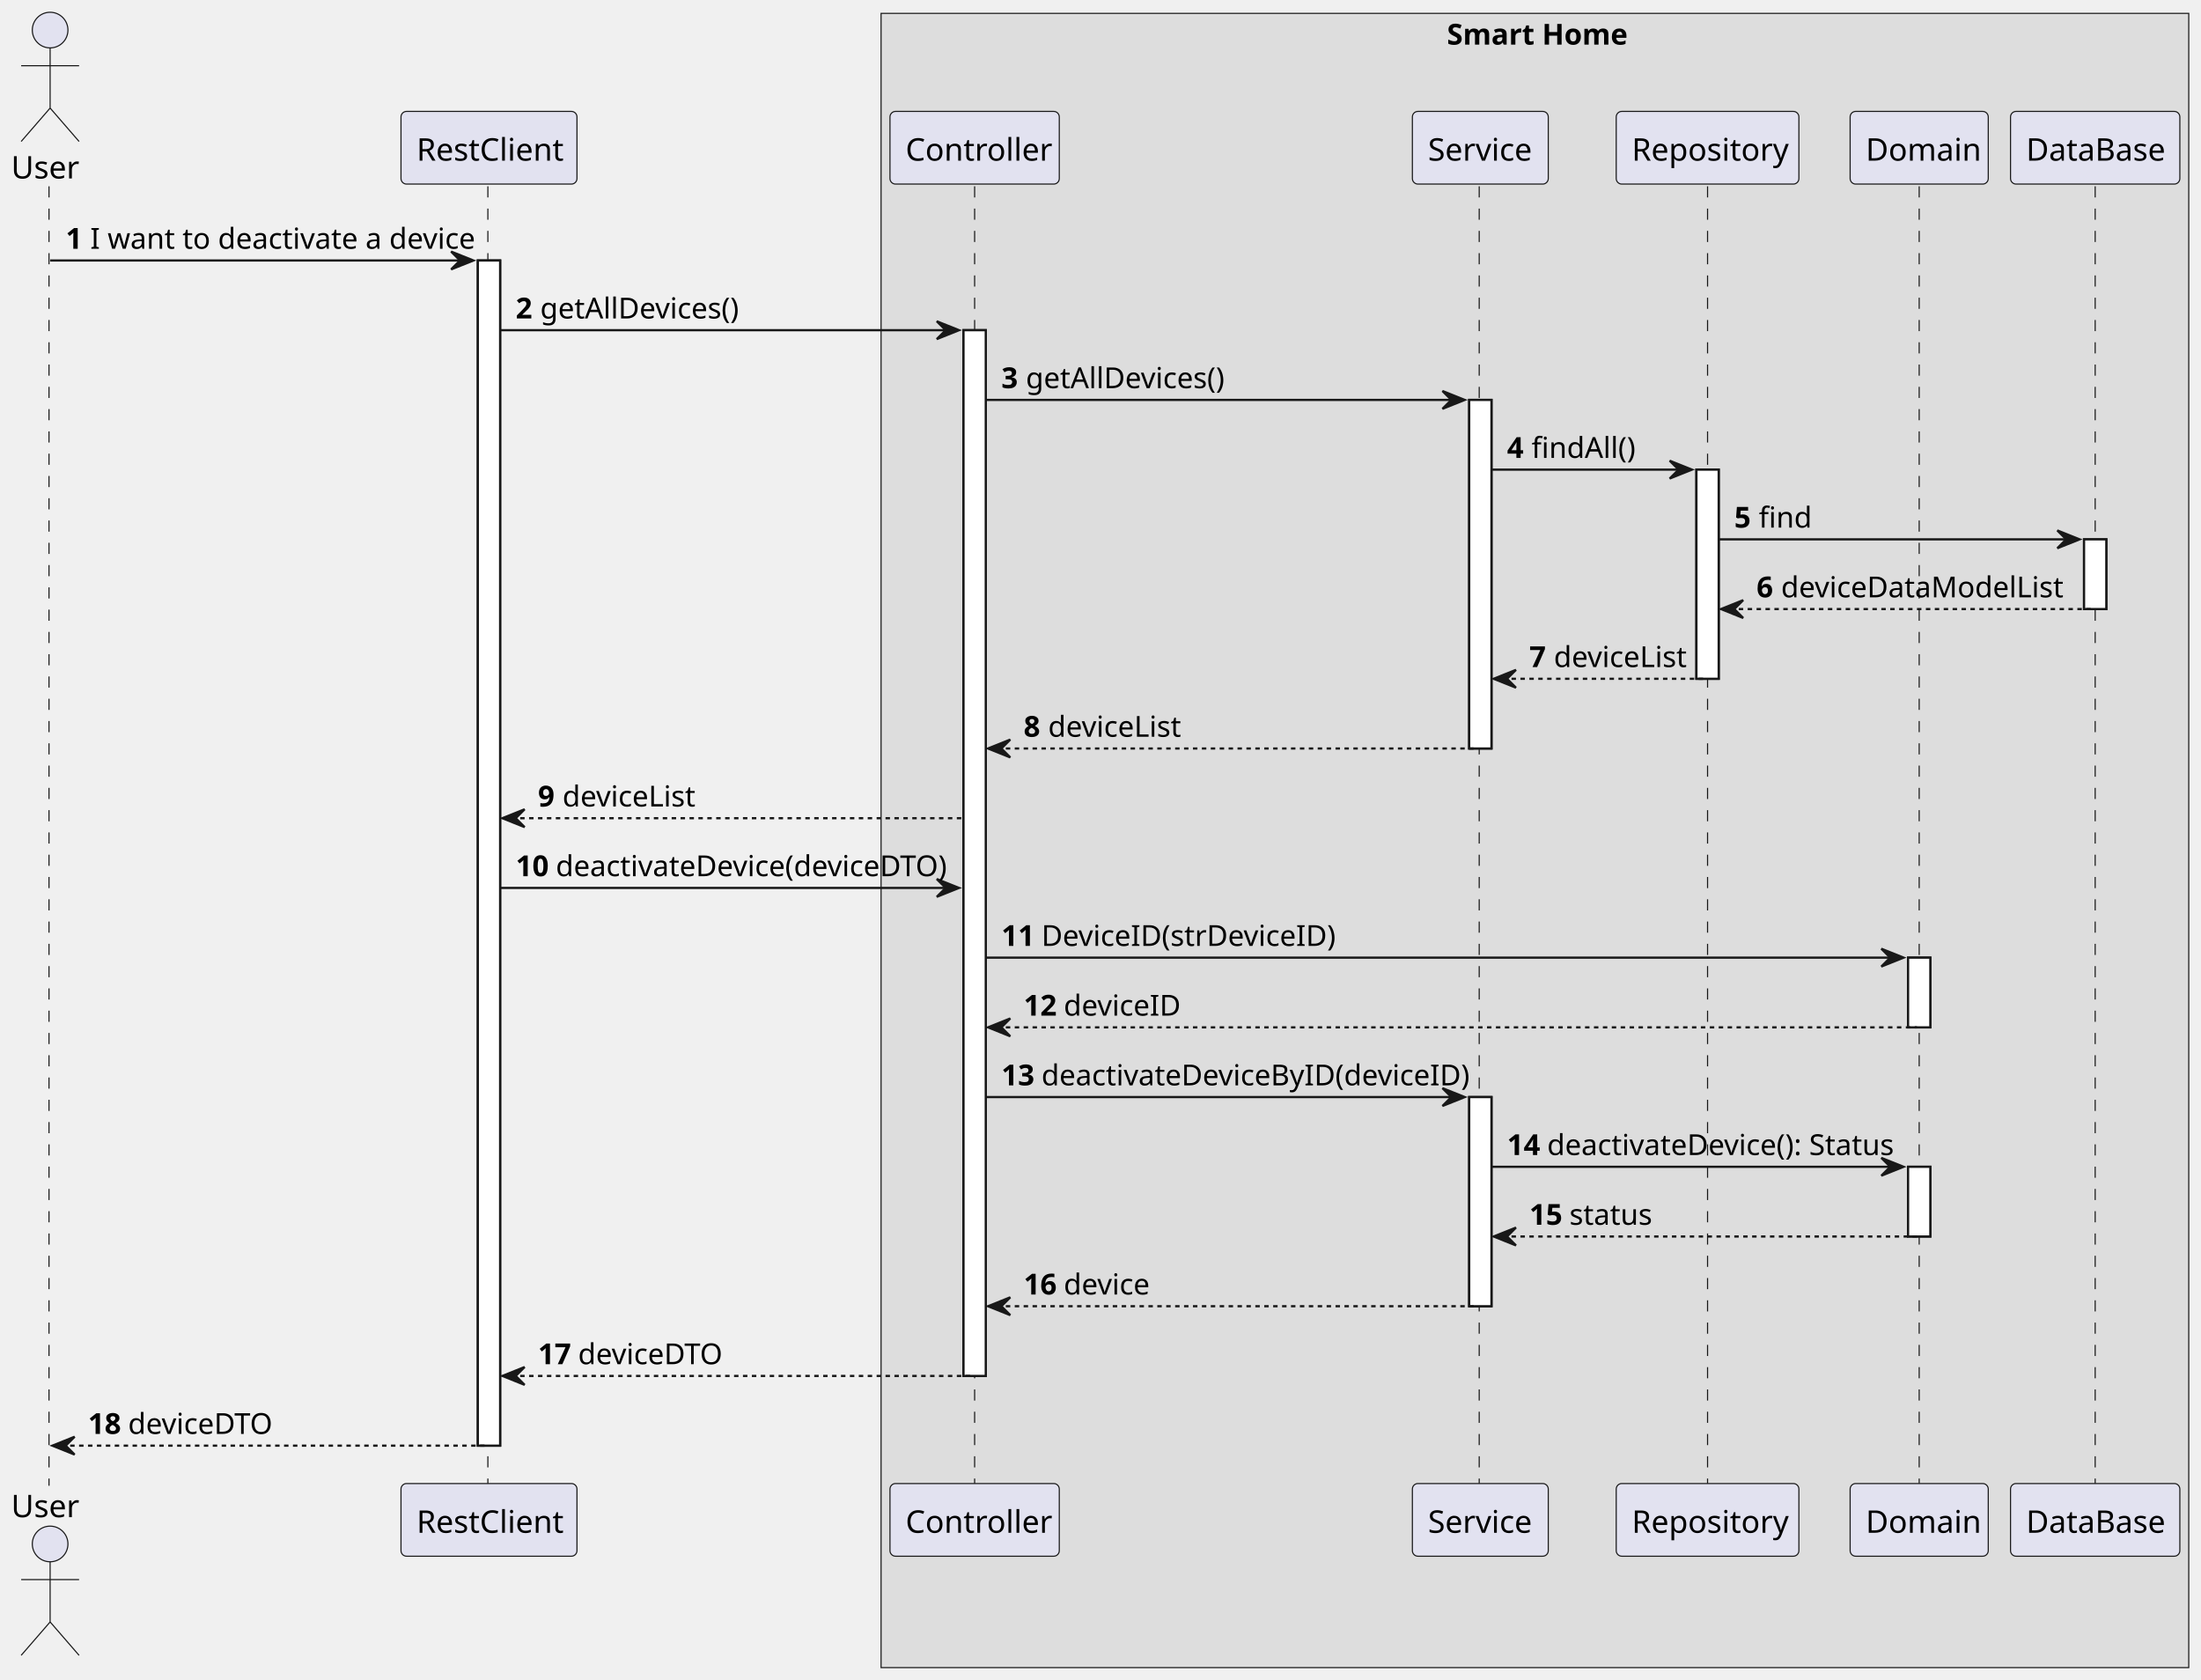
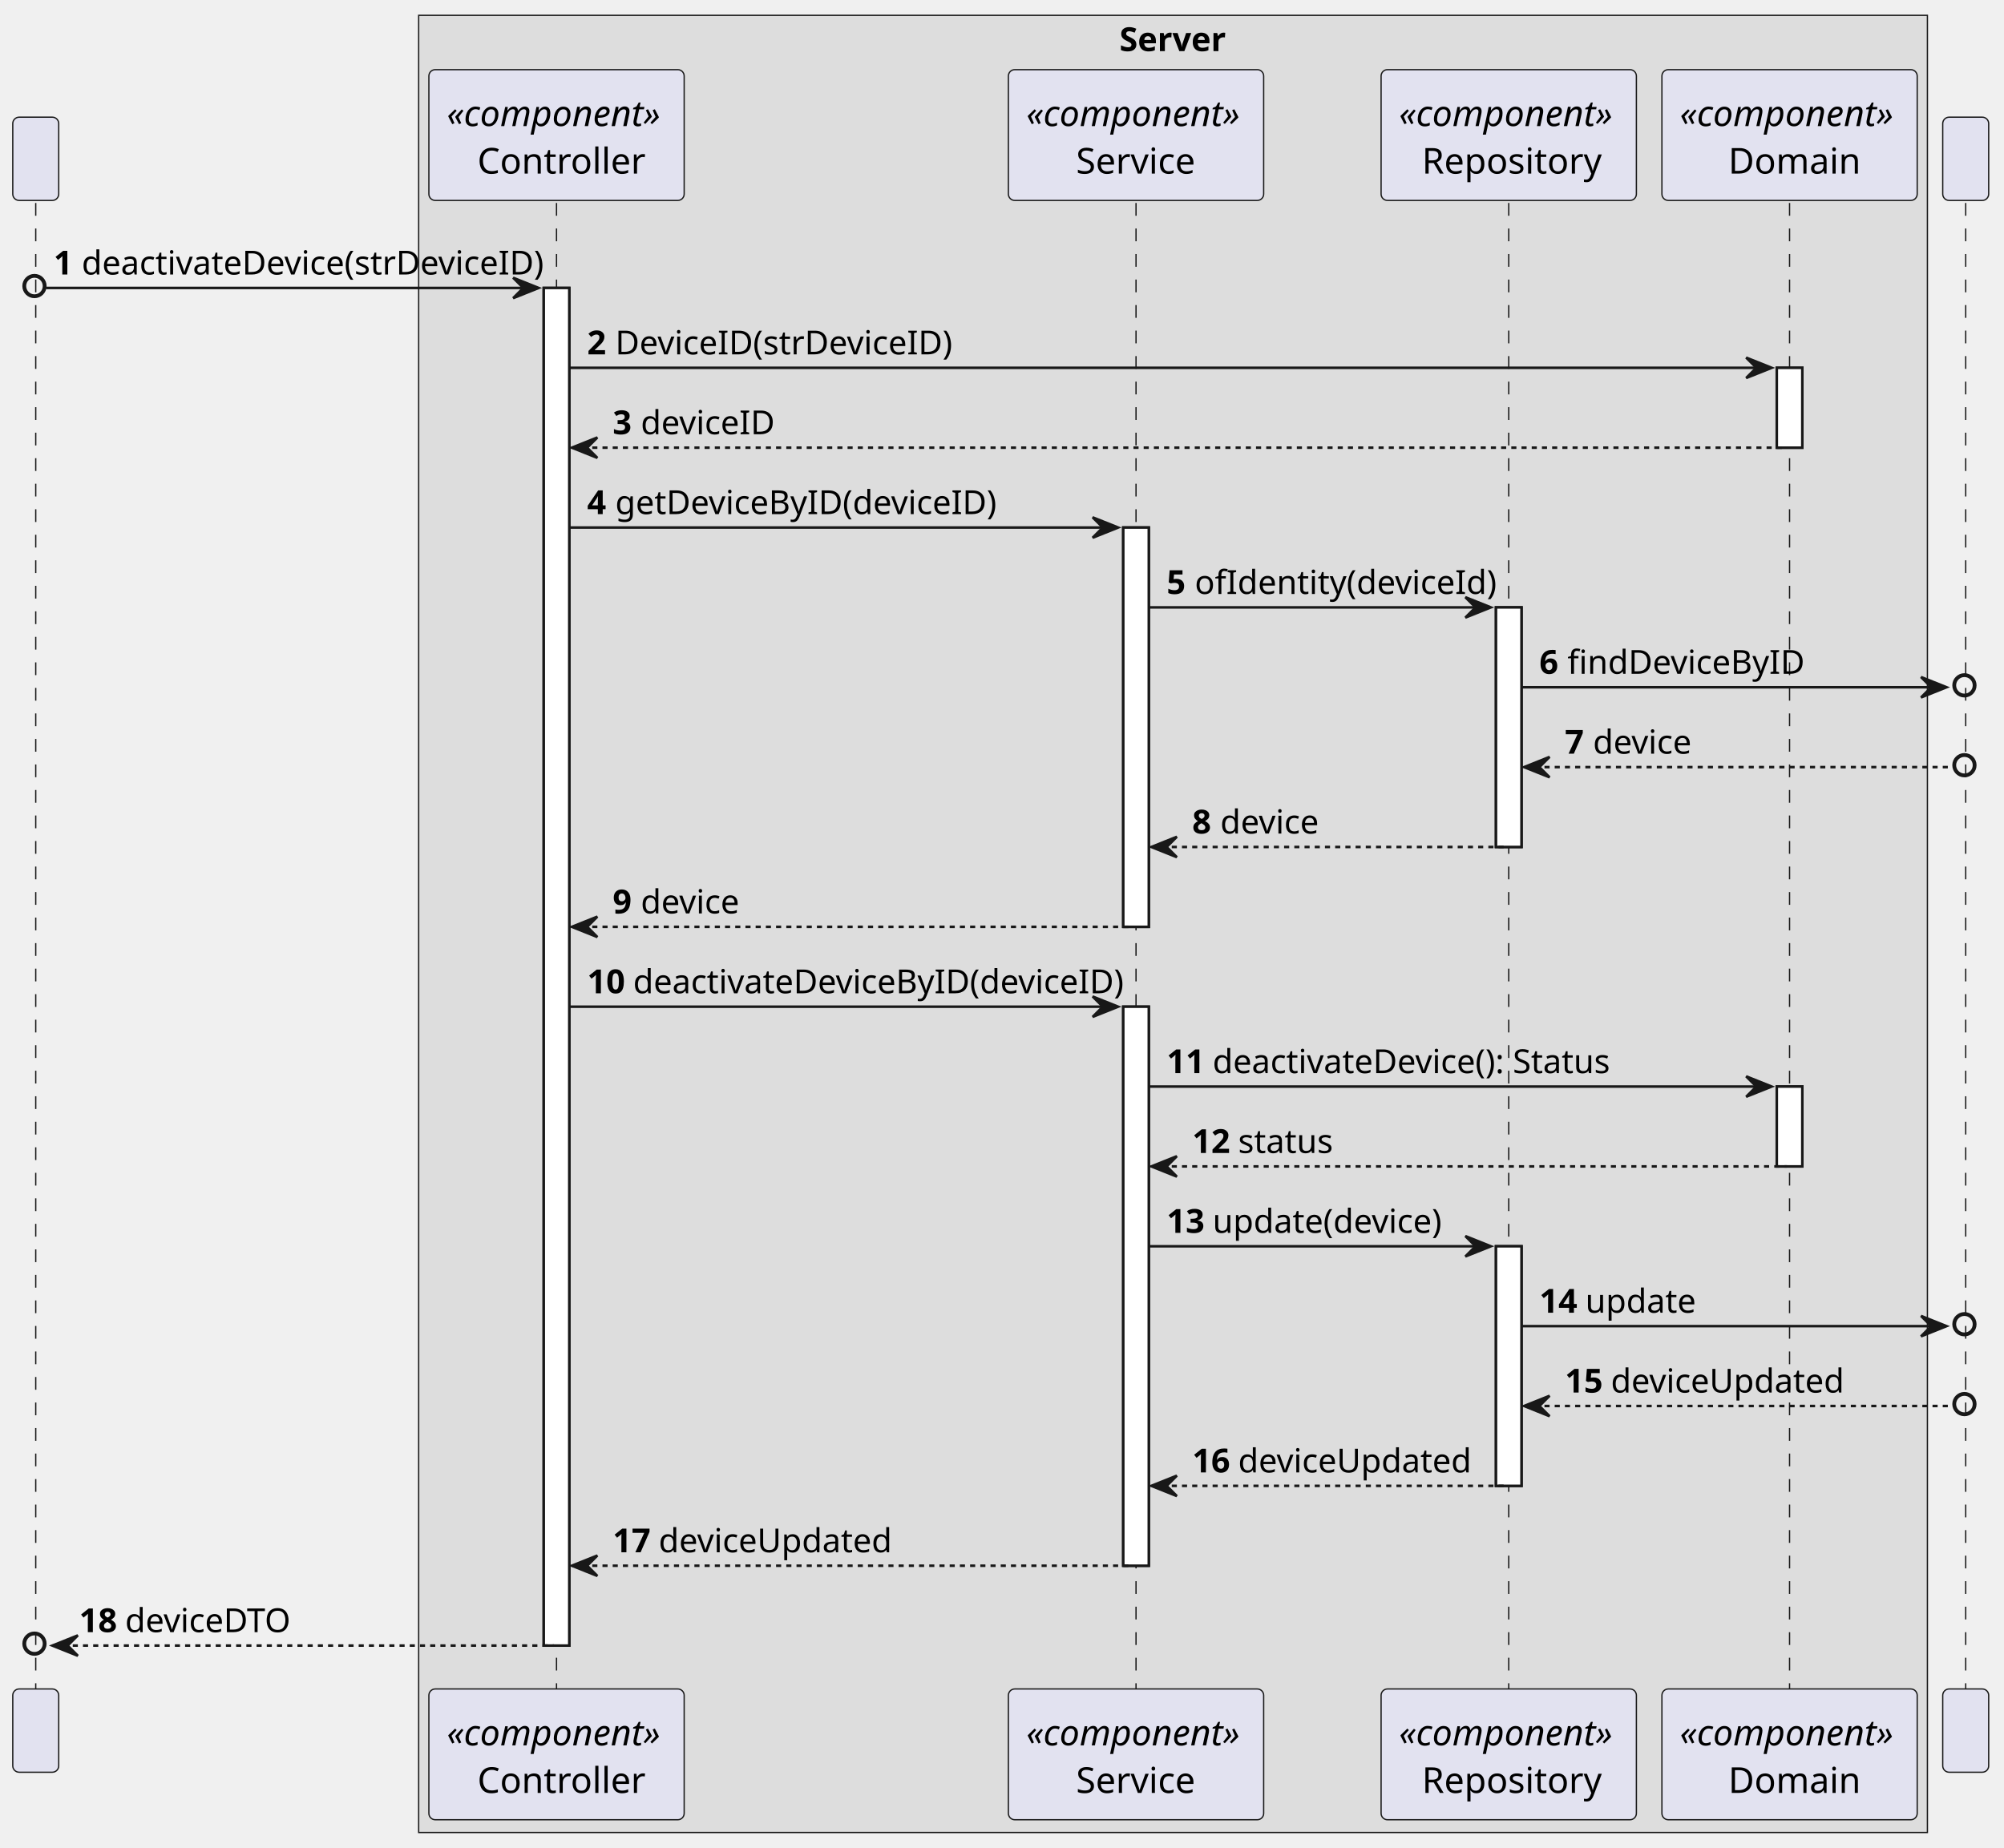
- <svg xmlns="http://www.w3.org/2000/svg" contentStyleType="text/css" height="754px" preserveAspectRatio="none" style="width:988px;height:754px;background:#FFFFFF;" version="1.1" viewBox="0 0 988 754" width="988px" zoomAndPan="magnify">
+ <svg xmlns="http://www.w3.org/2000/svg" contentStyleType="text/css" height="724px" preserveAspectRatio="none" style="width:785px;height:724px;background:#FFFFFF;" version="1.1" viewBox="0 0 785 724" width="785px" zoomAndPan="magnify">
  <defs />
  <g>
-     <rect fill="#DDDDDD" height="742.481" style="stroke:#181818;stroke-width:0.5;" width="587" x="395.5" y="6" />
-     <text fill="#000000" font-family="sans-serif" font-size="13" font-weight="bold" lengthAdjust="spacing" textLength="79" x="649.5" y="20.028">Smart Home
-         </text>
-     <rect fill="#FFFFFF" height="531.947" style="stroke:#181818;stroke-width:1.0;" width="10" x="214.5" y="116.912" />
-     <rect fill="#FFFFFF" height="469.365" style="stroke:#181818;stroke-width:1.0;" width="10" x="432.5" y="148.203" />
-     <rect fill="#FFFFFF" height="156.455" style="stroke:#181818;stroke-width:1.0;" width="10" x="659.5" y="179.494" />
-     <rect fill="#FFFFFF" height="93.873" style="stroke:#181818;stroke-width:1.0;" width="10" x="659.5" y="492.404" />
-     <rect fill="#FFFFFF" height="93.873" style="stroke:#181818;stroke-width:1.0;" width="10" x="761.5" y="210.785" />
-     <rect fill="#FFFFFF" height="31.291" style="stroke:#181818;stroke-width:1.0;" width="10" x="856.5" y="429.822" />
-     <rect fill="#FFFFFF" height="31.291" style="stroke:#181818;stroke-width:1.0;" width="10" x="856.5" y="523.695" />
-     <rect fill="#FFFFFF" height="31.291" style="stroke:#181818;stroke-width:1.0;" width="10" x="935.5" y="242.076" />
-     <line style="stroke:#181818;stroke-width:0.5;stroke-dasharray:5.0,5.0;" x1="22" x2="22" y1="83.621" y2="666.859" />
-     <line style="stroke:#181818;stroke-width:0.5;stroke-dasharray:5.0,5.0;" x1="219" x2="219" y1="83.621" y2="666.859" />
-     <line style="stroke:#181818;stroke-width:0.5;stroke-dasharray:5.0,5.0;" x1="437.5" x2="437.5" y1="83.621" y2="666.859" />
-     <line style="stroke:#181818;stroke-width:0.5;stroke-dasharray:5.0,5.0;" x1="664" x2="664" y1="83.621" y2="666.859" />
-     <line style="stroke:#181818;stroke-width:0.5;stroke-dasharray:5.0,5.0;" x1="766.5" x2="766.5" y1="83.621" y2="666.859" />
-     <line style="stroke:#181818;stroke-width:0.5;stroke-dasharray:5.0,5.0;" x1="861.5" x2="861.5" y1="83.621" y2="666.859" />
-     <line style="stroke:#181818;stroke-width:0.5;stroke-dasharray:5.0,5.0;" x1="940.5" x2="940.5" y1="83.621" y2="666.859" />
-     <text fill="#000000" font-family="sans-serif" font-size="14" lengthAdjust="spacing" textLength="29" x="5" y="80.107">User
-         </text>
-     <ellipse cx="22.5" cy="13.5" fill="#E2E2F0" rx="8" ry="8" style="stroke:#181818;stroke-width:0.5;" />
-     <path d="M22.5,21.5 L22.5,48.5 M9.5,29.5 L35.5,29.5 M22.5,48.5 L9.5,63.5 M22.5,48.5 L35.5,63.5 " fill="none" style="stroke:#181818;stroke-width:0.5;" />
-     <text fill="#000000" font-family="sans-serif" font-size="14" lengthAdjust="spacing" textLength="29" x="5" y="680.967">User
-         </text>
-     <ellipse cx="22.5" cy="692.981" fill="#E2E2F0" rx="8" ry="8" style="stroke:#181818;stroke-width:0.5;" />
-     <path d="M22.5,700.981 L22.5,727.981 M9.5,708.981 L35.5,708.981 M22.5,727.981 L9.5,742.981 M22.5,727.981 L35.5,742.981 " fill="none" style="stroke:#181818;stroke-width:0.5;" />
-     <rect fill="#E2E2F0" height="32.621" rx="2.5" ry="2.5" style="stroke:#181818;stroke-width:0.5;" width="79" x="180" y="50" />
-     <text fill="#000000" font-family="sans-serif" font-size="14" lengthAdjust="spacing" textLength="65" x="187" y="72.107">RestClient
-         </text>
-     <rect fill="#E2E2F0" height="32.621" rx="2.5" ry="2.5" style="stroke:#181818;stroke-width:0.5;" width="79" x="180" y="665.859" />
-     <text fill="#000000" font-family="sans-serif" font-size="14" lengthAdjust="spacing" textLength="65" x="187" y="687.967">RestClient
-         </text>
-     <rect fill="#E2E2F0" height="32.621" rx="2.5" ry="2.5" style="stroke:#181818;stroke-width:0.5;" width="76" x="399.5" y="50" />
-     <text fill="#000000" font-family="sans-serif" font-size="14" lengthAdjust="spacing" textLength="62" x="406.5" y="72.107">Controller
-         </text>
-     <rect fill="#E2E2F0" height="32.621" rx="2.5" ry="2.5" style="stroke:#181818;stroke-width:0.5;" width="76" x="399.5" y="665.859" />
-     <text fill="#000000" font-family="sans-serif" font-size="14" lengthAdjust="spacing" textLength="62" x="406.5" y="687.967">Controller
-         </text>
-     <rect fill="#E2E2F0" height="32.621" rx="2.5" ry="2.5" style="stroke:#181818;stroke-width:0.5;" width="61" x="634" y="50" />
-     <text fill="#000000" font-family="sans-serif" font-size="14" lengthAdjust="spacing" textLength="47" x="641" y="72.107">Service
-         </text>
-     <rect fill="#E2E2F0" height="32.621" rx="2.5" ry="2.5" style="stroke:#181818;stroke-width:0.5;" width="61" x="634" y="665.859" />
-     <text fill="#000000" font-family="sans-serif" font-size="14" lengthAdjust="spacing" textLength="47" x="641" y="687.967">Service
-         </text>
-     <rect fill="#E2E2F0" height="32.621" rx="2.5" ry="2.5" style="stroke:#181818;stroke-width:0.5;" width="82" x="725.5" y="50" />
-     <text fill="#000000" font-family="sans-serif" font-size="14" lengthAdjust="spacing" textLength="68" x="732.5" y="72.107">Repository
-         </text>
-     <rect fill="#E2E2F0" height="32.621" rx="2.5" ry="2.5" style="stroke:#181818;stroke-width:0.5;" width="82" x="725.5" y="665.859" />
-     <text fill="#000000" font-family="sans-serif" font-size="14" lengthAdjust="spacing" textLength="68" x="732.5" y="687.967">Repository
-         </text>
-     <rect fill="#E2E2F0" height="32.621" rx="2.5" ry="2.5" style="stroke:#181818;stroke-width:0.5;" width="62" x="830.5" y="50" />
-     <text fill="#000000" font-family="sans-serif" font-size="14" lengthAdjust="spacing" textLength="48" x="837.5" y="72.107">Domain
-         </text>
-     <rect fill="#E2E2F0" height="32.621" rx="2.5" ry="2.5" style="stroke:#181818;stroke-width:0.5;" width="62" x="830.5" y="665.859" />
-     <text fill="#000000" font-family="sans-serif" font-size="14" lengthAdjust="spacing" textLength="48" x="837.5" y="687.967">Domain
-         </text>
-     <rect fill="#E2E2F0" height="32.621" rx="2.5" ry="2.5" style="stroke:#181818;stroke-width:0.5;" width="76" x="902.5" y="50" />
-     <text fill="#000000" font-family="sans-serif" font-size="14" lengthAdjust="spacing" textLength="62" x="909.5" y="72.107">DataBase
-         </text>
-     <rect fill="#E2E2F0" height="32.621" rx="2.5" ry="2.5" style="stroke:#181818;stroke-width:0.5;" width="76" x="902.5" y="665.859" />
-     <text fill="#000000" font-family="sans-serif" font-size="14" lengthAdjust="spacing" textLength="62" x="909.5" y="687.967">DataBase
-         </text>
-     <rect fill="#FFFFFF" height="531.947" style="stroke:#181818;stroke-width:1.0;" width="10" x="214.5" y="116.912" />
-     <rect fill="#FFFFFF" height="469.365" style="stroke:#181818;stroke-width:1.0;" width="10" x="432.5" y="148.203" />
-     <rect fill="#FFFFFF" height="156.455" style="stroke:#181818;stroke-width:1.0;" width="10" x="659.5" y="179.494" />
-     <rect fill="#FFFFFF" height="93.873" style="stroke:#181818;stroke-width:1.0;" width="10" x="659.5" y="492.404" />
-     <rect fill="#FFFFFF" height="93.873" style="stroke:#181818;stroke-width:1.0;" width="10" x="761.5" y="210.785" />
-     <rect fill="#FFFFFF" height="31.291" style="stroke:#181818;stroke-width:1.0;" width="10" x="856.5" y="429.822" />
-     <rect fill="#FFFFFF" height="31.291" style="stroke:#181818;stroke-width:1.0;" width="10" x="856.5" y="523.695" />
-     <rect fill="#FFFFFF" height="31.291" style="stroke:#181818;stroke-width:1.0;" width="10" x="935.5" y="242.076" />
-     <polygon fill="#181818" points="202.5,112.912,212.5,116.912,202.5,120.912,206.5,116.912" style="stroke:#181818;stroke-width:1.0;" />
-     <line style="stroke:#181818;stroke-width:1.0;" x1="22.5" x2="208.5" y1="116.912" y2="116.912" />
-     <text fill="#000000" font-family="sans-serif" font-size="13" font-weight="bold" lengthAdjust="spacing" textLength="7" x="29.5" y="111.649">1
-         </text>
-     <text fill="#000000" font-family="sans-serif" font-size="13" lengthAdjust="spacing" textLength="162" x="40.5" y="111.649">I want to deactivate a device
-         </text>
-     <polygon fill="#181818" points="420.5,144.203,430.5,148.203,420.5,152.203,424.5,148.203" style="stroke:#181818;stroke-width:1.0;" />
-     <line style="stroke:#181818;stroke-width:1.0;" x1="224.5" x2="426.5" y1="148.203" y2="148.203" />
-     <text fill="#000000" font-family="sans-serif" font-size="13" font-weight="bold" lengthAdjust="spacing" textLength="7" x="231.5" y="142.94">2
-         </text>
-     <text fill="#000000" font-family="sans-serif" font-size="13" lengthAdjust="spacing" textLength="86" x="242.5" y="142.94">getAllDevices()
-         </text>
-     <polygon fill="#181818" points="647.5,175.494,657.5,179.494,647.5,183.494,651.5,179.494" style="stroke:#181818;stroke-width:1.0;" />
-     <line style="stroke:#181818;stroke-width:1.0;" x1="442.5" x2="653.5" y1="179.494" y2="179.494" />
-     <text fill="#000000" font-family="sans-serif" font-size="13" font-weight="bold" lengthAdjust="spacing" textLength="7" x="449.5" y="174.231">3
-         </text>
-     <text fill="#000000" font-family="sans-serif" font-size="13" lengthAdjust="spacing" textLength="86" x="460.5" y="174.231">getAllDevices()
-         </text>
-     <polygon fill="#181818" points="749.5,206.785,759.5,210.785,749.5,214.785,753.5,210.785" style="stroke:#181818;stroke-width:1.0;" />
-     <line style="stroke:#181818;stroke-width:1.0;" x1="669.5" x2="755.5" y1="210.785" y2="210.785" />
-     <text fill="#000000" font-family="sans-serif" font-size="13" font-weight="bold" lengthAdjust="spacing" textLength="7" x="676.5" y="205.523">4
-         </text>
-     <text fill="#000000" font-family="sans-serif" font-size="13" lengthAdjust="spacing" textLength="43" x="687.5" y="205.523">findAll()
-         </text>
-     <polygon fill="#181818" points="923.5,238.076,933.5,242.076,923.5,246.076,927.5,242.076" style="stroke:#181818;stroke-width:1.0;" />
-     <line style="stroke:#181818;stroke-width:1.0;" x1="771.5" x2="929.5" y1="242.076" y2="242.076" />
-     <text fill="#000000" font-family="sans-serif" font-size="13" font-weight="bold" lengthAdjust="spacing" textLength="7" x="778.5" y="236.814">5
-         </text>
-     <text fill="#000000" font-family="sans-serif" font-size="13" lengthAdjust="spacing" textLength="20" x="789.5" y="236.814">find
-         </text>
-     <polygon fill="#181818" points="782.5,269.367,772.5,273.367,782.5,277.367,778.5,273.367" style="stroke:#181818;stroke-width:1.0;" />
-     <line style="stroke:#181818;stroke-width:1.0;stroke-dasharray:2.0,2.0;" x1="776.5" x2="939.5" y1="273.367" y2="273.367" />
-     <text fill="#000000" font-family="sans-serif" font-size="13" font-weight="bold" lengthAdjust="spacing" textLength="7" x="788.5" y="268.104">6
-         </text>
-     <text fill="#000000" font-family="sans-serif" font-size="13" lengthAdjust="spacing" textLength="119" x="799.5" y="268.104">deviceDataModelList
-         </text>
-     <polygon fill="#181818" points="680.5,300.658,670.5,304.658,680.5,308.658,676.5,304.658" style="stroke:#181818;stroke-width:1.0;" />
-     <line style="stroke:#181818;stroke-width:1.0;stroke-dasharray:2.0,2.0;" x1="674.5" x2="765.5" y1="304.658" y2="304.658" />
-     <text fill="#000000" font-family="sans-serif" font-size="13" font-weight="bold" lengthAdjust="spacing" textLength="7" x="686.5" y="299.396">7
-         </text>
-     <text fill="#000000" font-family="sans-serif" font-size="13" lengthAdjust="spacing" textLength="57" x="697.5" y="299.396">deviceList
-         </text>
-     <polygon fill="#181818" points="453.5,331.949,443.5,335.949,453.5,339.949,449.5,335.949" style="stroke:#181818;stroke-width:1.0;" />
-     <line style="stroke:#181818;stroke-width:1.0;stroke-dasharray:2.0,2.0;" x1="447.5" x2="663.5" y1="335.949" y2="335.949" />
-     <text fill="#000000" font-family="sans-serif" font-size="13" font-weight="bold" lengthAdjust="spacing" textLength="7" x="459.5" y="330.687">8
-         </text>
-     <text fill="#000000" font-family="sans-serif" font-size="13" lengthAdjust="spacing" textLength="57" x="470.5" y="330.687">deviceList
-         </text>
-     <polygon fill="#181818" points="235.5,363.24,225.5,367.24,235.5,371.24,231.5,367.24" style="stroke:#181818;stroke-width:1.0;" />
-     <line style="stroke:#181818;stroke-width:1.0;stroke-dasharray:2.0,2.0;" x1="229.5" x2="431.5" y1="367.24" y2="367.24" />
-     <text fill="#000000" font-family="sans-serif" font-size="13" font-weight="bold" lengthAdjust="spacing" textLength="7" x="241.5" y="361.978">9
-         </text>
-     <text fill="#000000" font-family="sans-serif" font-size="13" lengthAdjust="spacing" textLength="57" x="252.5" y="361.978">deviceList
-         </text>
-     <polygon fill="#181818" points="420.5,394.531,430.5,398.531,420.5,402.531,424.5,398.531" style="stroke:#181818;stroke-width:1.0;" />
-     <line style="stroke:#181818;stroke-width:1.0;" x1="224.5" x2="426.5" y1="398.531" y2="398.531" />
-     <text fill="#000000" font-family="sans-serif" font-size="13" font-weight="bold" lengthAdjust="spacing" textLength="14" x="231.5" y="393.269">10
-         </text>
-     <text fill="#000000" font-family="sans-serif" font-size="13" lengthAdjust="spacing" textLength="166" x="249.5" y="393.269">deactivateDevice(deviceDTO)
-         </text>
-     <polygon fill="#181818" points="844.5,425.822,854.5,429.822,844.5,433.822,848.5,429.822" style="stroke:#181818;stroke-width:1.0;" />
-     <line style="stroke:#181818;stroke-width:1.0;" x1="442.5" x2="850.5" y1="429.822" y2="429.822" />
-     <text fill="#000000" font-family="sans-serif" font-size="13" font-weight="bold" lengthAdjust="spacing" textLength="14" x="449.5" y="424.56">11
-         </text>
-     <text fill="#000000" font-family="sans-serif" font-size="13" lengthAdjust="spacing" textLength="123" x="467.5" y="424.56">DeviceID(strDeviceID)
-         </text>
-     <polygon fill="#181818" points="453.5,457.113,443.5,461.113,453.5,465.113,449.5,461.113" style="stroke:#181818;stroke-width:1.0;" />
-     <line style="stroke:#181818;stroke-width:1.0;stroke-dasharray:2.0,2.0;" x1="447.5" x2="860.5" y1="461.113" y2="461.113" />
-     <text fill="#000000" font-family="sans-serif" font-size="13" font-weight="bold" lengthAdjust="spacing" textLength="14" x="459.5" y="455.851">12
-         </text>
-     <text fill="#000000" font-family="sans-serif" font-size="13" lengthAdjust="spacing" textLength="48" x="477.5" y="455.851">deviceID
-         </text>
-     <polygon fill="#181818" points="647.5,488.404,657.5,492.404,647.5,496.404,651.5,492.404" style="stroke:#181818;stroke-width:1.0;" />
-     <line style="stroke:#181818;stroke-width:1.0;" x1="442.5" x2="653.5" y1="492.404" y2="492.404" />
-     <text fill="#000000" font-family="sans-serif" font-size="13" font-weight="bold" lengthAdjust="spacing" textLength="14" x="449.5" y="487.142">13
-         </text>
-     <text fill="#000000" font-family="sans-serif" font-size="13" lengthAdjust="spacing" textLength="180" x="467.5" y="487.142">deactivateDeviceByID(deviceID)
-         </text>
-     <polygon fill="#181818" points="844.5,519.695,854.5,523.695,844.5,527.695,848.5,523.695" style="stroke:#181818;stroke-width:1.0;" />
-     <line style="stroke:#181818;stroke-width:1.0;" x1="669.5" x2="850.5" y1="523.695" y2="523.695" />
-     <text fill="#000000" font-family="sans-serif" font-size="13" font-weight="bold" lengthAdjust="spacing" textLength="14" x="676.5" y="518.433">14
-         </text>
-     <text fill="#000000" font-family="sans-serif" font-size="13" lengthAdjust="spacing" textLength="150" x="694.5" y="518.433">deactivateDevice(): Status
-         </text>
-     <polygon fill="#181818" points="680.5,550.986,670.5,554.986,680.5,558.986,676.5,554.986" style="stroke:#181818;stroke-width:1.0;" />
-     <line style="stroke:#181818;stroke-width:1.0;stroke-dasharray:2.0,2.0;" x1="674.5" x2="860.5" y1="554.986" y2="554.986" />
-     <text fill="#000000" font-family="sans-serif" font-size="13" font-weight="bold" lengthAdjust="spacing" textLength="14" x="686.5" y="549.724">15
-         </text>
-     <text fill="#000000" font-family="sans-serif" font-size="13" lengthAdjust="spacing" textLength="36" x="704.5" y="549.724">status
-         </text>
-     <polygon fill="#181818" points="453.5,582.277,443.5,586.277,453.5,590.277,449.5,586.277" style="stroke:#181818;stroke-width:1.0;" />
-     <line style="stroke:#181818;stroke-width:1.0;stroke-dasharray:2.0,2.0;" x1="447.5" x2="663.5" y1="586.277" y2="586.277" />
-     <text fill="#000000" font-family="sans-serif" font-size="13" font-weight="bold" lengthAdjust="spacing" textLength="14" x="459.5" y="581.015">16
-         </text>
-     <text fill="#000000" font-family="sans-serif" font-size="13" lengthAdjust="spacing" textLength="36" x="477.5" y="581.015">device
-         </text>
-     <polygon fill="#181818" points="235.5,613.568,225.5,617.568,235.5,621.568,231.5,617.568" style="stroke:#181818;stroke-width:1.0;" />
-     <line style="stroke:#181818;stroke-width:1.0;stroke-dasharray:2.0,2.0;" x1="229.5" x2="436.5" y1="617.568" y2="617.568" />
-     <text fill="#000000" font-family="sans-serif" font-size="13" font-weight="bold" lengthAdjust="spacing" textLength="14" x="241.5" y="612.306">17
-         </text>
-     <text fill="#000000" font-family="sans-serif" font-size="13" lengthAdjust="spacing" textLength="62" x="259.5" y="612.306">deviceDTO
-         </text>
-     <polygon fill="#181818" points="33.5,644.859,23.5,648.859,33.5,652.859,29.5,648.859" style="stroke:#181818;stroke-width:1.0;" />
-     <line style="stroke:#181818;stroke-width:1.0;stroke-dasharray:2.0,2.0;" x1="27.5" x2="218.5" y1="648.859" y2="648.859" />
-     <text fill="#000000" font-family="sans-serif" font-size="13" font-weight="bold" lengthAdjust="spacing" textLength="14" x="39.5" y="643.597">18
-         </text>
-     <text fill="#000000" font-family="sans-serif" font-size="13" lengthAdjust="spacing" textLength="62" x="57.5" y="643.597">deviceDTO
-         </text>
+     <rect fill="#DDDDDD" height="712.014" style="stroke:#181818;stroke-width:0.5;" width="591" x="164" y="6" />
+     <text fill="#000000" font-family="sans-serif" font-size="13" font-weight="bold" lengthAdjust="spacing" textLength="42" x="438.5" y="20.028">Server</text>
+     <rect fill="#FFFFFF" height="531.947" style="stroke:#181818;stroke-width:1.0;" width="10" x="213" y="112.824" />
+     <rect fill="#FFFFFF" height="156.455" style="stroke:#181818;stroke-width:1.0;" width="10" x="440" y="206.697" />
+     <rect fill="#FFFFFF" height="219.037" style="stroke:#181818;stroke-width:1.0;" width="10" x="440" y="394.443" />
+     <rect fill="#FFFFFF" height="93.873" style="stroke:#181818;stroke-width:1.0;" width="10" x="586" y="237.988" />
+     <rect fill="#FFFFFF" height="93.873" style="stroke:#181818;stroke-width:1.0;" width="10" x="586" y="488.316" />
+     <rect fill="#FFFFFF" height="31.291" style="stroke:#181818;stroke-width:1.0;" width="10" x="696" y="144.115" />
+     <rect fill="#FFFFFF" height="31.291" style="stroke:#181818;stroke-width:1.0;" width="10" x="696" y="425.734" />
+     <line style="stroke:#181818;stroke-width:0.5;stroke-dasharray:5.0,5.0;" x1="14" x2="14" y1="79.533" y2="662.771" />
+     <line style="stroke:#181818;stroke-width:0.5;stroke-dasharray:5.0,5.0;" x1="218" x2="218" y1="79.533" y2="662.771" />
+     <line style="stroke:#181818;stroke-width:0.5;stroke-dasharray:5.0,5.0;" x1="445" x2="445" y1="79.533" y2="662.771" />
+     <line style="stroke:#181818;stroke-width:0.5;stroke-dasharray:5.0,5.0;" x1="591" x2="591" y1="79.533" y2="662.771" />
+     <line style="stroke:#181818;stroke-width:0.5;stroke-dasharray:5.0,5.0;" x1="701" x2="701" y1="79.533" y2="662.771" />
+     <line style="stroke:#181818;stroke-width:0.5;stroke-dasharray:5.0,5.0;" x1="770" x2="770" y1="79.533" y2="662.771" />
+     <rect fill="#E2E2F0" height="32.621" rx="2.5" ry="2.5" style="stroke:#181818;stroke-width:0.5;" width="18" x="5" y="45.912" />
+     <text fill="#000000" font-family="sans-serif" font-size="14" lengthAdjust="spacing" textLength="4" x="12" y="68.019"> </text>
+     <rect fill="#E2E2F0" height="32.621" rx="2.5" ry="2.5" style="stroke:#181818;stroke-width:0.5;" width="18" x="5" y="661.771" />
+     <text fill="#000000" font-family="sans-serif" font-size="14" lengthAdjust="spacing" textLength="4" x="12" y="683.879"> </text>
+     <rect fill="#E2E2F0" height="51.242" rx="2.5" ry="2.5" style="stroke:#181818;stroke-width:0.5;" width="100" x="168" y="27.291" />
+     <text fill="#000000" font-family="sans-serif" font-size="14" font-style="italic" lengthAdjust="spacing" textLength="86" x="175" y="49.398">«component»</text>
+     <text fill="#000000" font-family="sans-serif" font-size="14" lengthAdjust="spacing" textLength="62" x="187" y="68.019">Controller</text>
+     <rect fill="#E2E2F0" height="51.242" rx="2.5" ry="2.5" style="stroke:#181818;stroke-width:0.5;" width="100" x="168" y="661.771" />
+     <text fill="#000000" font-family="sans-serif" font-size="14" font-style="italic" lengthAdjust="spacing" textLength="86" x="175" y="683.879">«component»</text>
+     <text fill="#000000" font-family="sans-serif" font-size="14" lengthAdjust="spacing" textLength="62" x="187" y="702.5">Controller</text>
+     <rect fill="#E2E2F0" height="51.242" rx="2.5" ry="2.5" style="stroke:#181818;stroke-width:0.5;" width="100" x="395" y="27.291" />
+     <text fill="#000000" font-family="sans-serif" font-size="14" font-style="italic" lengthAdjust="spacing" textLength="86" x="402" y="49.398">«component»</text>
+     <text fill="#000000" font-family="sans-serif" font-size="14" lengthAdjust="spacing" textLength="47" x="421.5" y="68.019">Service</text>
+     <rect fill="#E2E2F0" height="51.242" rx="2.5" ry="2.5" style="stroke:#181818;stroke-width:0.5;" width="100" x="395" y="661.771" />
+     <text fill="#000000" font-family="sans-serif" font-size="14" font-style="italic" lengthAdjust="spacing" textLength="86" x="402" y="683.879">«component»</text>
+     <text fill="#000000" font-family="sans-serif" font-size="14" lengthAdjust="spacing" textLength="47" x="421.5" y="702.5">Service</text>
+     <rect fill="#E2E2F0" height="51.242" rx="2.5" ry="2.5" style="stroke:#181818;stroke-width:0.5;" width="100" x="541" y="27.291" />
+     <text fill="#000000" font-family="sans-serif" font-size="14" font-style="italic" lengthAdjust="spacing" textLength="86" x="548" y="49.398">«component»</text>
+     <text fill="#000000" font-family="sans-serif" font-size="14" lengthAdjust="spacing" textLength="68" x="557" y="68.019">Repository</text>
+     <rect fill="#E2E2F0" height="51.242" rx="2.5" ry="2.5" style="stroke:#181818;stroke-width:0.5;" width="100" x="541" y="661.771" />
+     <text fill="#000000" font-family="sans-serif" font-size="14" font-style="italic" lengthAdjust="spacing" textLength="86" x="548" y="683.879">«component»</text>
+     <text fill="#000000" font-family="sans-serif" font-size="14" lengthAdjust="spacing" textLength="68" x="557" y="702.5">Repository</text>
+     <rect fill="#E2E2F0" height="51.242" rx="2.5" ry="2.5" style="stroke:#181818;stroke-width:0.5;" width="100" x="651" y="27.291" />
+     <text fill="#000000" font-family="sans-serif" font-size="14" font-style="italic" lengthAdjust="spacing" textLength="86" x="658" y="49.398">«component»</text>
+     <text fill="#000000" font-family="sans-serif" font-size="14" lengthAdjust="spacing" textLength="48" x="677" y="68.019">Domain</text>
+     <rect fill="#E2E2F0" height="51.242" rx="2.5" ry="2.5" style="stroke:#181818;stroke-width:0.5;" width="100" x="651" y="661.771" />
+     <text fill="#000000" font-family="sans-serif" font-size="14" font-style="italic" lengthAdjust="spacing" textLength="86" x="658" y="683.879">«component»</text>
+     <text fill="#000000" font-family="sans-serif" font-size="14" lengthAdjust="spacing" textLength="48" x="677" y="702.5">Domain</text>
+     <rect fill="#E2E2F0" height="32.621" rx="2.5" ry="2.5" style="stroke:#181818;stroke-width:0.5;" width="18" x="761" y="45.912" />
+     <text fill="#000000" font-family="sans-serif" font-size="14" lengthAdjust="spacing" textLength="4" x="768" y="68.019"> </text>
+     <rect fill="#E2E2F0" height="32.621" rx="2.5" ry="2.5" style="stroke:#181818;stroke-width:0.5;" width="18" x="761" y="661.771" />
+     <text fill="#000000" font-family="sans-serif" font-size="14" lengthAdjust="spacing" textLength="4" x="768" y="683.879"> </text>
+     <rect fill="#FFFFFF" height="531.947" style="stroke:#181818;stroke-width:1.0;" width="10" x="213" y="112.824" />
+     <rect fill="#FFFFFF" height="156.455" style="stroke:#181818;stroke-width:1.0;" width="10" x="440" y="206.697" />
+     <rect fill="#FFFFFF" height="219.037" style="stroke:#181818;stroke-width:1.0;" width="10" x="440" y="394.443" />
+     <rect fill="#FFFFFF" height="93.873" style="stroke:#181818;stroke-width:1.0;" width="10" x="586" y="237.988" />
+     <rect fill="#FFFFFF" height="93.873" style="stroke:#181818;stroke-width:1.0;" width="10" x="586" y="488.316" />
+     <rect fill="#FFFFFF" height="31.291" style="stroke:#181818;stroke-width:1.0;" width="10" x="696" y="144.115" />
+     <rect fill="#FFFFFF" height="31.291" style="stroke:#181818;stroke-width:1.0;" width="10" x="696" y="425.734" />
+     <ellipse cx="13.5" cy="112.074" fill="none" rx="4" ry="4" style="stroke:#181818;stroke-width:1.5;" />
+     <polygon fill="#181818" points="201,108.824,211,112.824,201,116.824,205,112.824" style="stroke:#181818;stroke-width:1.0;" />
+     <line style="stroke:#181818;stroke-width:1.0;" x1="18" x2="207" y1="112.824" y2="112.824" />
+     <text fill="#000000" font-family="sans-serif" font-size="13" font-weight="bold" lengthAdjust="spacing" textLength="7" x="21" y="107.561">1</text>
+     <text fill="#000000" font-family="sans-serif" font-size="13" lengthAdjust="spacing" textLength="169" x="32" y="107.561">deactivateDevice(strDeviceID)</text>
+     <polygon fill="#181818" points="684,140.115,694,144.115,684,148.115,688,144.115" style="stroke:#181818;stroke-width:1.0;" />
+     <line style="stroke:#181818;stroke-width:1.0;" x1="223" x2="690" y1="144.115" y2="144.115" />
+     <text fill="#000000" font-family="sans-serif" font-size="13" font-weight="bold" lengthAdjust="spacing" textLength="7" x="230" y="138.852">2</text>
+     <text fill="#000000" font-family="sans-serif" font-size="13" lengthAdjust="spacing" textLength="123" x="241" y="138.852">DeviceID(strDeviceID)</text>
+     <polygon fill="#181818" points="234,171.406,224,175.406,234,179.406,230,175.406" style="stroke:#181818;stroke-width:1.0;" />
+     <line style="stroke:#181818;stroke-width:1.0;stroke-dasharray:2.0,2.0;" x1="228" x2="700" y1="175.406" y2="175.406" />
+     <text fill="#000000" font-family="sans-serif" font-size="13" font-weight="bold" lengthAdjust="spacing" textLength="7" x="240" y="170.144">3</text>
+     <text fill="#000000" font-family="sans-serif" font-size="13" lengthAdjust="spacing" textLength="48" x="251" y="170.144">deviceID</text>
+     <polygon fill="#181818" points="428,202.697,438,206.697,428,210.697,432,206.697" style="stroke:#181818;stroke-width:1.0;" />
+     <line style="stroke:#181818;stroke-width:1.0;" x1="223" x2="434" y1="206.697" y2="206.697" />
+     <text fill="#000000" font-family="sans-serif" font-size="13" font-weight="bold" lengthAdjust="spacing" textLength="7" x="230" y="201.435">4</text>
+     <text fill="#000000" font-family="sans-serif" font-size="13" lengthAdjust="spacing" textLength="140" x="241" y="201.435">getDeviceByID(deviceID)</text>
+     <polygon fill="#181818" points="574,233.988,584,237.988,574,241.988,578,237.988" style="stroke:#181818;stroke-width:1.0;" />
+     <line style="stroke:#181818;stroke-width:1.0;" x1="450" x2="580" y1="237.988" y2="237.988" />
+     <text fill="#000000" font-family="sans-serif" font-size="13" font-weight="bold" lengthAdjust="spacing" textLength="7" x="457" y="232.726">5</text>
+     <text fill="#000000" font-family="sans-serif" font-size="13" lengthAdjust="spacing" textLength="106" x="468" y="232.726">ofIdentity(deviceId)</text>
+     <ellipse cx="769.5" cy="268.529" fill="none" rx="4" ry="4" style="stroke:#181818;stroke-width:1.5;" />
+     <polygon fill="#181818" points="752.5,265.279,762.5,269.279,752.5,273.279,756.5,269.279" style="stroke:#181818;stroke-width:1.0;" />
+     <line style="stroke:#181818;stroke-width:1.0;" x1="596" x2="758.5" y1="269.279" y2="269.279" />
+     <text fill="#000000" font-family="sans-serif" font-size="13" font-weight="bold" lengthAdjust="spacing" textLength="7" x="603" y="264.017">6</text>
+     <text fill="#000000" font-family="sans-serif" font-size="13" lengthAdjust="spacing" textLength="86" x="614" y="264.017">findDeviceByID</text>
+     <polygon fill="#181818" points="607,296.57,597,300.57,607,304.57,603,300.57" style="stroke:#181818;stroke-width:1.0;" />
+     <ellipse cx="769.5" cy="299.82" fill="none" rx="4" ry="4" style="stroke:#181818;stroke-width:1.5;" />
+     <line style="stroke:#181818;stroke-width:1.0;stroke-dasharray:2.0,2.0;" x1="601" x2="765" y1="300.57" y2="300.57" />
+     <text fill="#000000" font-family="sans-serif" font-size="13" font-weight="bold" lengthAdjust="spacing" textLength="7" x="613" y="295.308">7</text>
+     <text fill="#000000" font-family="sans-serif" font-size="13" lengthAdjust="spacing" textLength="36" x="624" y="295.308">device</text>
+     <polygon fill="#181818" points="461,327.861,451,331.861,461,335.861,457,331.861" style="stroke:#181818;stroke-width:1.0;" />
+     <line style="stroke:#181818;stroke-width:1.0;stroke-dasharray:2.0,2.0;" x1="455" x2="590" y1="331.861" y2="331.861" />
+     <text fill="#000000" font-family="sans-serif" font-size="13" font-weight="bold" lengthAdjust="spacing" textLength="7" x="467" y="326.599">8</text>
+     <text fill="#000000" font-family="sans-serif" font-size="13" lengthAdjust="spacing" textLength="36" x="478" y="326.599">device</text>
+     <polygon fill="#181818" points="234,359.152,224,363.152,234,367.152,230,363.152" style="stroke:#181818;stroke-width:1.0;" />
+     <line style="stroke:#181818;stroke-width:1.0;stroke-dasharray:2.0,2.0;" x1="228" x2="444" y1="363.152" y2="363.152" />
+     <text fill="#000000" font-family="sans-serif" font-size="13" font-weight="bold" lengthAdjust="spacing" textLength="7" x="240" y="357.89">9</text>
+     <text fill="#000000" font-family="sans-serif" font-size="13" lengthAdjust="spacing" textLength="36" x="251" y="357.89">device</text>
+     <polygon fill="#181818" points="428,390.443,438,394.443,428,398.443,432,394.443" style="stroke:#181818;stroke-width:1.0;" />
+     <line style="stroke:#181818;stroke-width:1.0;" x1="223" x2="434" y1="394.443" y2="394.443" />
+     <text fill="#000000" font-family="sans-serif" font-size="13" font-weight="bold" lengthAdjust="spacing" textLength="14" x="230" y="389.181">10</text>
+     <text fill="#000000" font-family="sans-serif" font-size="13" lengthAdjust="spacing" textLength="180" x="248" y="389.181">deactivateDeviceByID(deviceID)</text>
+     <polygon fill="#181818" points="684,421.734,694,425.734,684,429.734,688,425.734" style="stroke:#181818;stroke-width:1.0;" />
+     <line style="stroke:#181818;stroke-width:1.0;" x1="450" x2="690" y1="425.734" y2="425.734" />
+     <text fill="#000000" font-family="sans-serif" font-size="13" font-weight="bold" lengthAdjust="spacing" textLength="14" x="457" y="420.472">11</text>
+     <text fill="#000000" font-family="sans-serif" font-size="13" lengthAdjust="spacing" textLength="150" x="475" y="420.472">deactivateDevice(): Status</text>
+     <polygon fill="#181818" points="461,453.025,451,457.025,461,461.025,457,457.025" style="stroke:#181818;stroke-width:1.0;" />
+     <line style="stroke:#181818;stroke-width:1.0;stroke-dasharray:2.0,2.0;" x1="455" x2="700" y1="457.025" y2="457.025" />
+     <text fill="#000000" font-family="sans-serif" font-size="13" font-weight="bold" lengthAdjust="spacing" textLength="14" x="467" y="451.763">12</text>
+     <text fill="#000000" font-family="sans-serif" font-size="13" lengthAdjust="spacing" textLength="36" x="485" y="451.763">status</text>
+     <polygon fill="#181818" points="574,484.316,584,488.316,574,492.316,578,488.316" style="stroke:#181818;stroke-width:1.0;" />
+     <line style="stroke:#181818;stroke-width:1.0;" x1="450" x2="580" y1="488.316" y2="488.316" />
+     <text fill="#000000" font-family="sans-serif" font-size="13" font-weight="bold" lengthAdjust="spacing" textLength="14" x="457" y="483.054">13</text>
+     <text fill="#000000" font-family="sans-serif" font-size="13" lengthAdjust="spacing" textLength="83" x="475" y="483.054">update(device)</text>
+     <ellipse cx="769.5" cy="518.857" fill="none" rx="4" ry="4" style="stroke:#181818;stroke-width:1.5;" />
+     <polygon fill="#181818" points="752.5,515.607,762.5,519.607,752.5,523.607,756.5,519.607" style="stroke:#181818;stroke-width:1.0;" />
+     <line style="stroke:#181818;stroke-width:1.0;" x1="596" x2="758.5" y1="519.607" y2="519.607" />
+     <text fill="#000000" font-family="sans-serif" font-size="13" font-weight="bold" lengthAdjust="spacing" textLength="14" x="603" y="514.345">14</text>
+     <text fill="#000000" font-family="sans-serif" font-size="13" lengthAdjust="spacing" textLength="39" x="621" y="514.345">update</text>
+     <polygon fill="#181818" points="607,546.898,597,550.898,607,554.898,603,550.898" style="stroke:#181818;stroke-width:1.0;" />
+     <ellipse cx="769.5" cy="550.148" fill="none" rx="4" ry="4" style="stroke:#181818;stroke-width:1.5;" />
+     <line style="stroke:#181818;stroke-width:1.0;stroke-dasharray:2.0,2.0;" x1="601" x2="765" y1="550.898" y2="550.898" />
+     <text fill="#000000" font-family="sans-serif" font-size="13" font-weight="bold" lengthAdjust="spacing" textLength="14" x="613" y="545.636">15</text>
+     <text fill="#000000" font-family="sans-serif" font-size="13" lengthAdjust="spacing" textLength="84" x="631" y="545.636">deviceUpdated</text>
+     <polygon fill="#181818" points="461,578.189,451,582.189,461,586.189,457,582.189" style="stroke:#181818;stroke-width:1.0;" />
+     <line style="stroke:#181818;stroke-width:1.0;stroke-dasharray:2.0,2.0;" x1="455" x2="590" y1="582.189" y2="582.189" />
+     <text fill="#000000" font-family="sans-serif" font-size="13" font-weight="bold" lengthAdjust="spacing" textLength="14" x="467" y="576.927">16</text>
+     <text fill="#000000" font-family="sans-serif" font-size="13" lengthAdjust="spacing" textLength="84" x="485" y="576.927">deviceUpdated</text>
+     <polygon fill="#181818" points="234,609.481,224,613.481,234,617.481,230,613.481" style="stroke:#181818;stroke-width:1.0;" />
+     <line style="stroke:#181818;stroke-width:1.0;stroke-dasharray:2.0,2.0;" x1="228" x2="444" y1="613.481" y2="613.481" />
+     <text fill="#000000" font-family="sans-serif" font-size="13" font-weight="bold" lengthAdjust="spacing" textLength="14" x="240" y="608.218">17</text>
+     <text fill="#000000" font-family="sans-serif" font-size="13" lengthAdjust="spacing" textLength="84" x="258" y="608.218">deviceUpdated</text>
+     <ellipse cx="13.5" cy="644.021" fill="none" rx="4" ry="4" style="stroke:#181818;stroke-width:1.5;" />
+     <polygon fill="#181818" points="30.5,640.771,20.5,644.771,30.5,648.771,26.5,644.771" style="stroke:#181818;stroke-width:1.0;" />
+     <line style="stroke:#181818;stroke-width:1.0;stroke-dasharray:2.0,2.0;" x1="28.5" x2="217" y1="644.771" y2="644.771" />
+     <text fill="#000000" font-family="sans-serif" font-size="13" font-weight="bold" lengthAdjust="spacing" textLength="14" x="31" y="639.509">18</text>
+     <text fill="#000000" font-family="sans-serif" font-size="13" lengthAdjust="spacing" textLength="62" x="49" y="639.509">deviceDTO</text>
  </g>
</svg>
